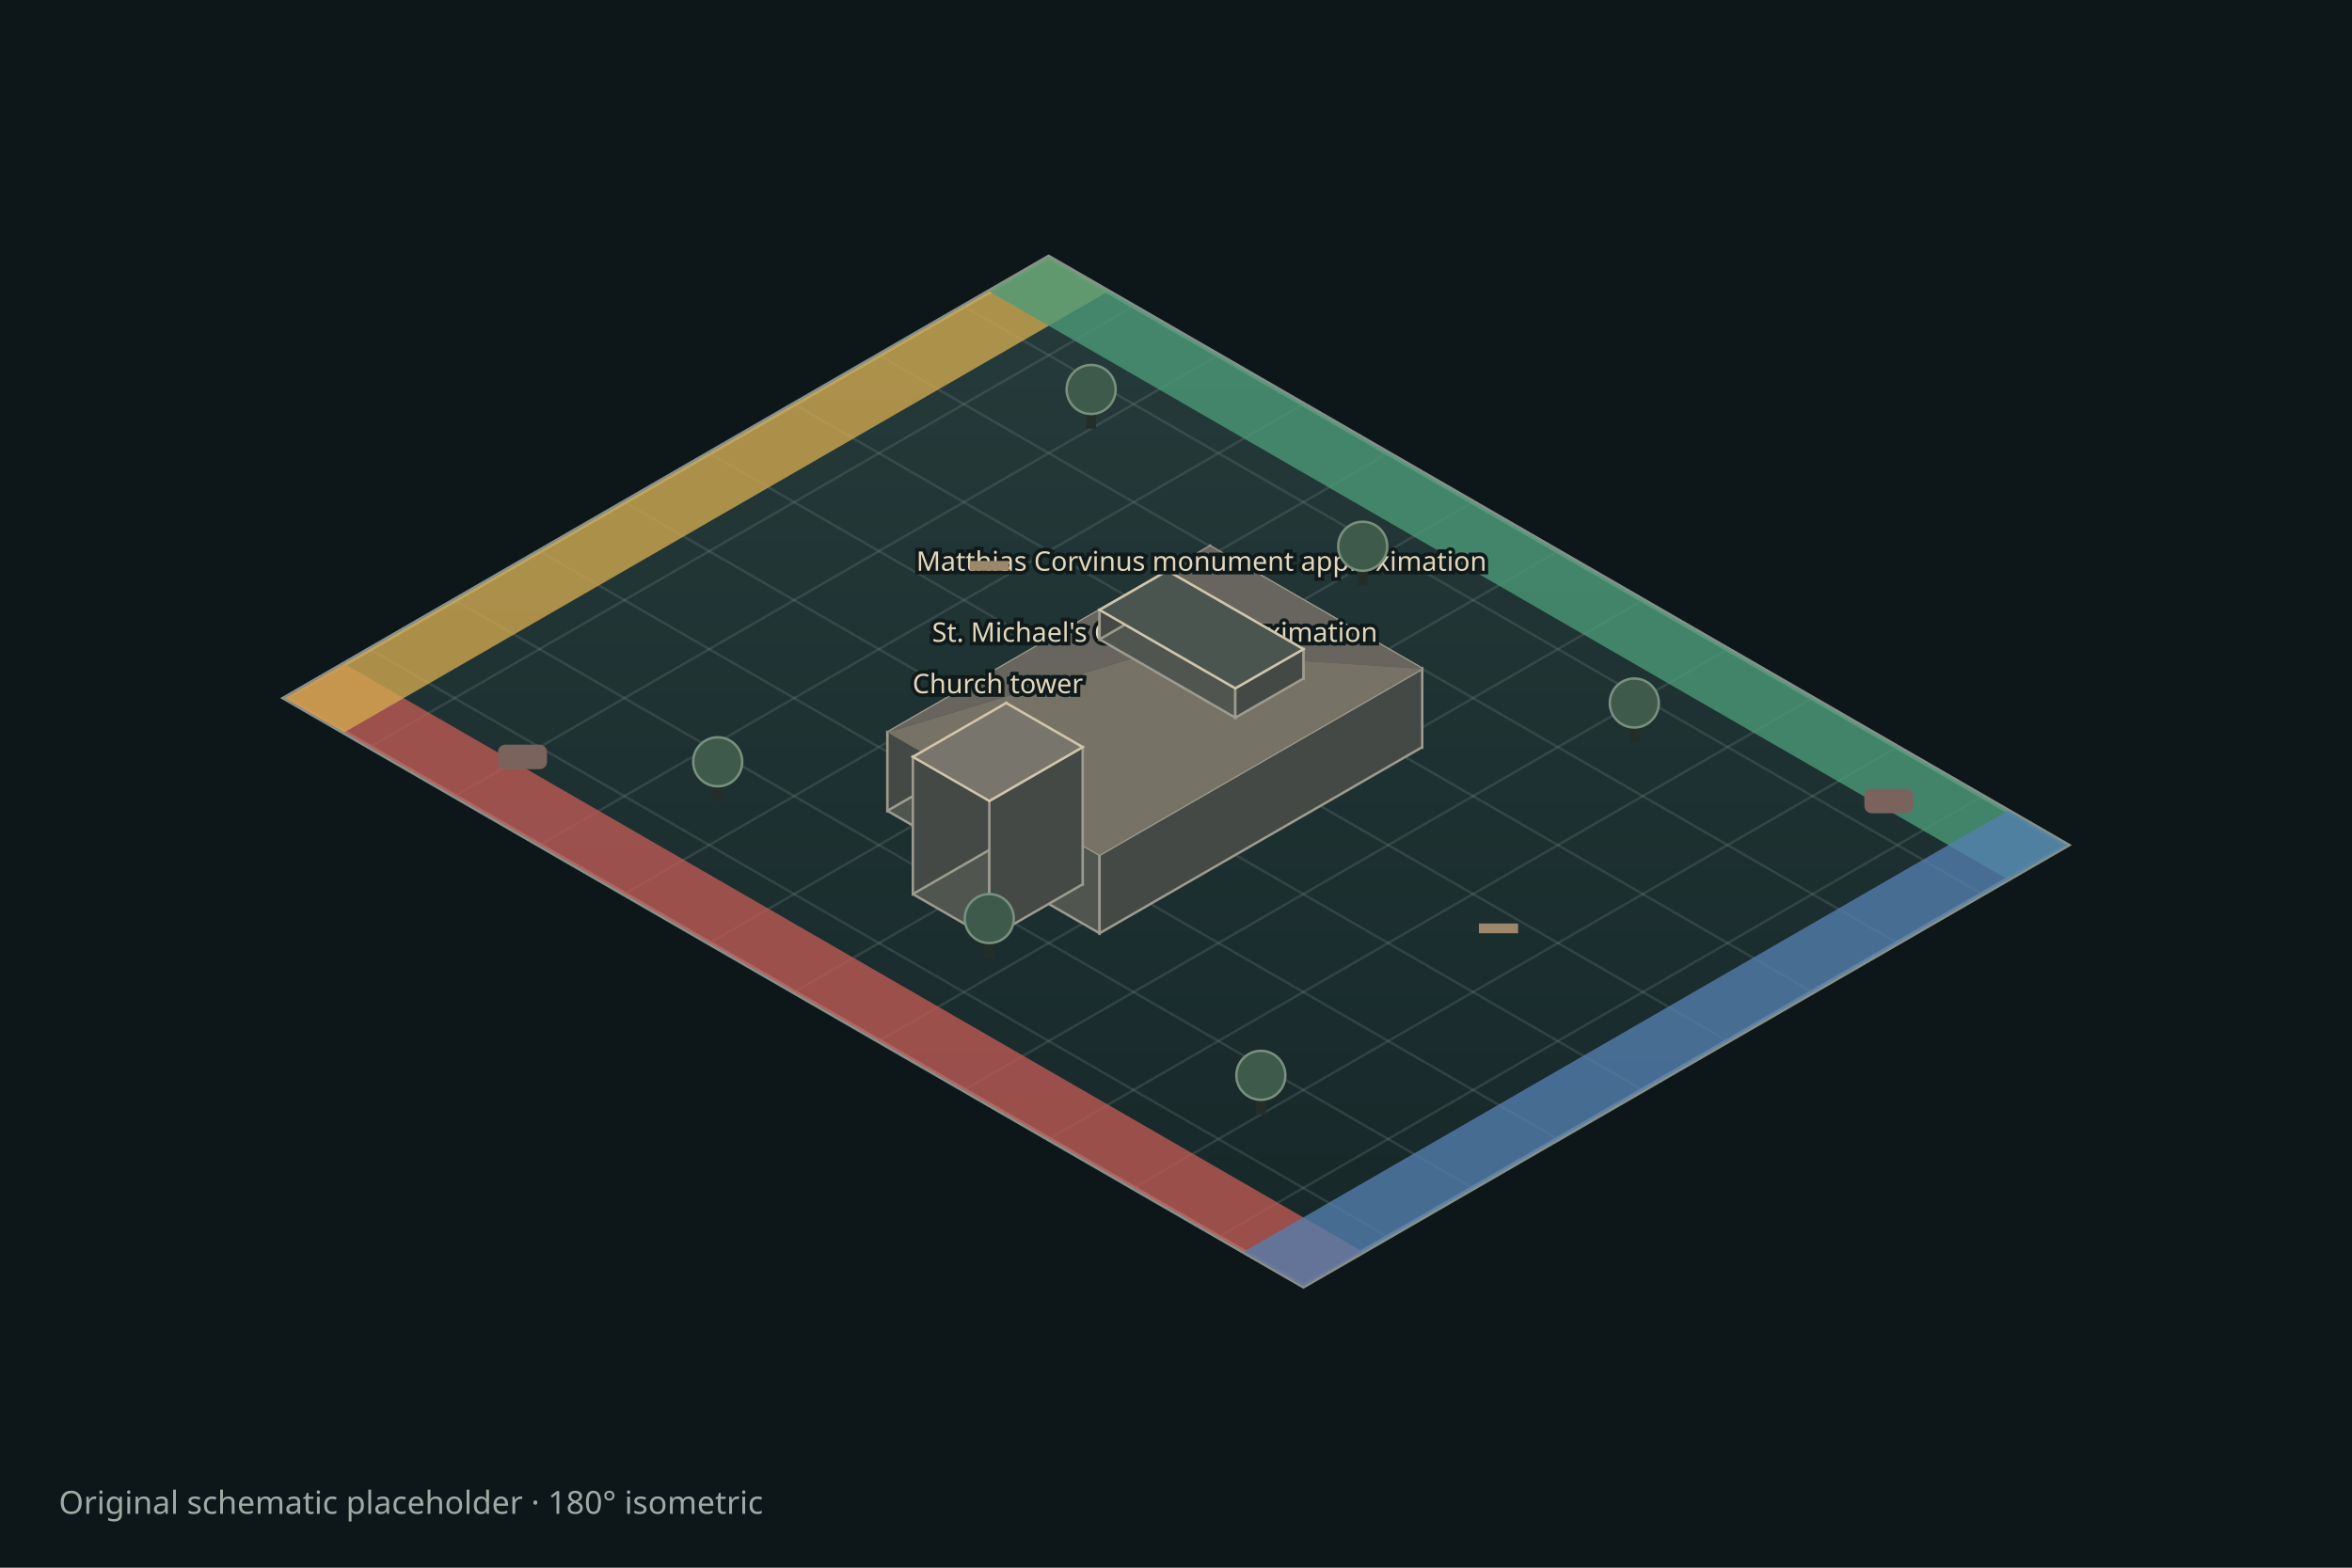
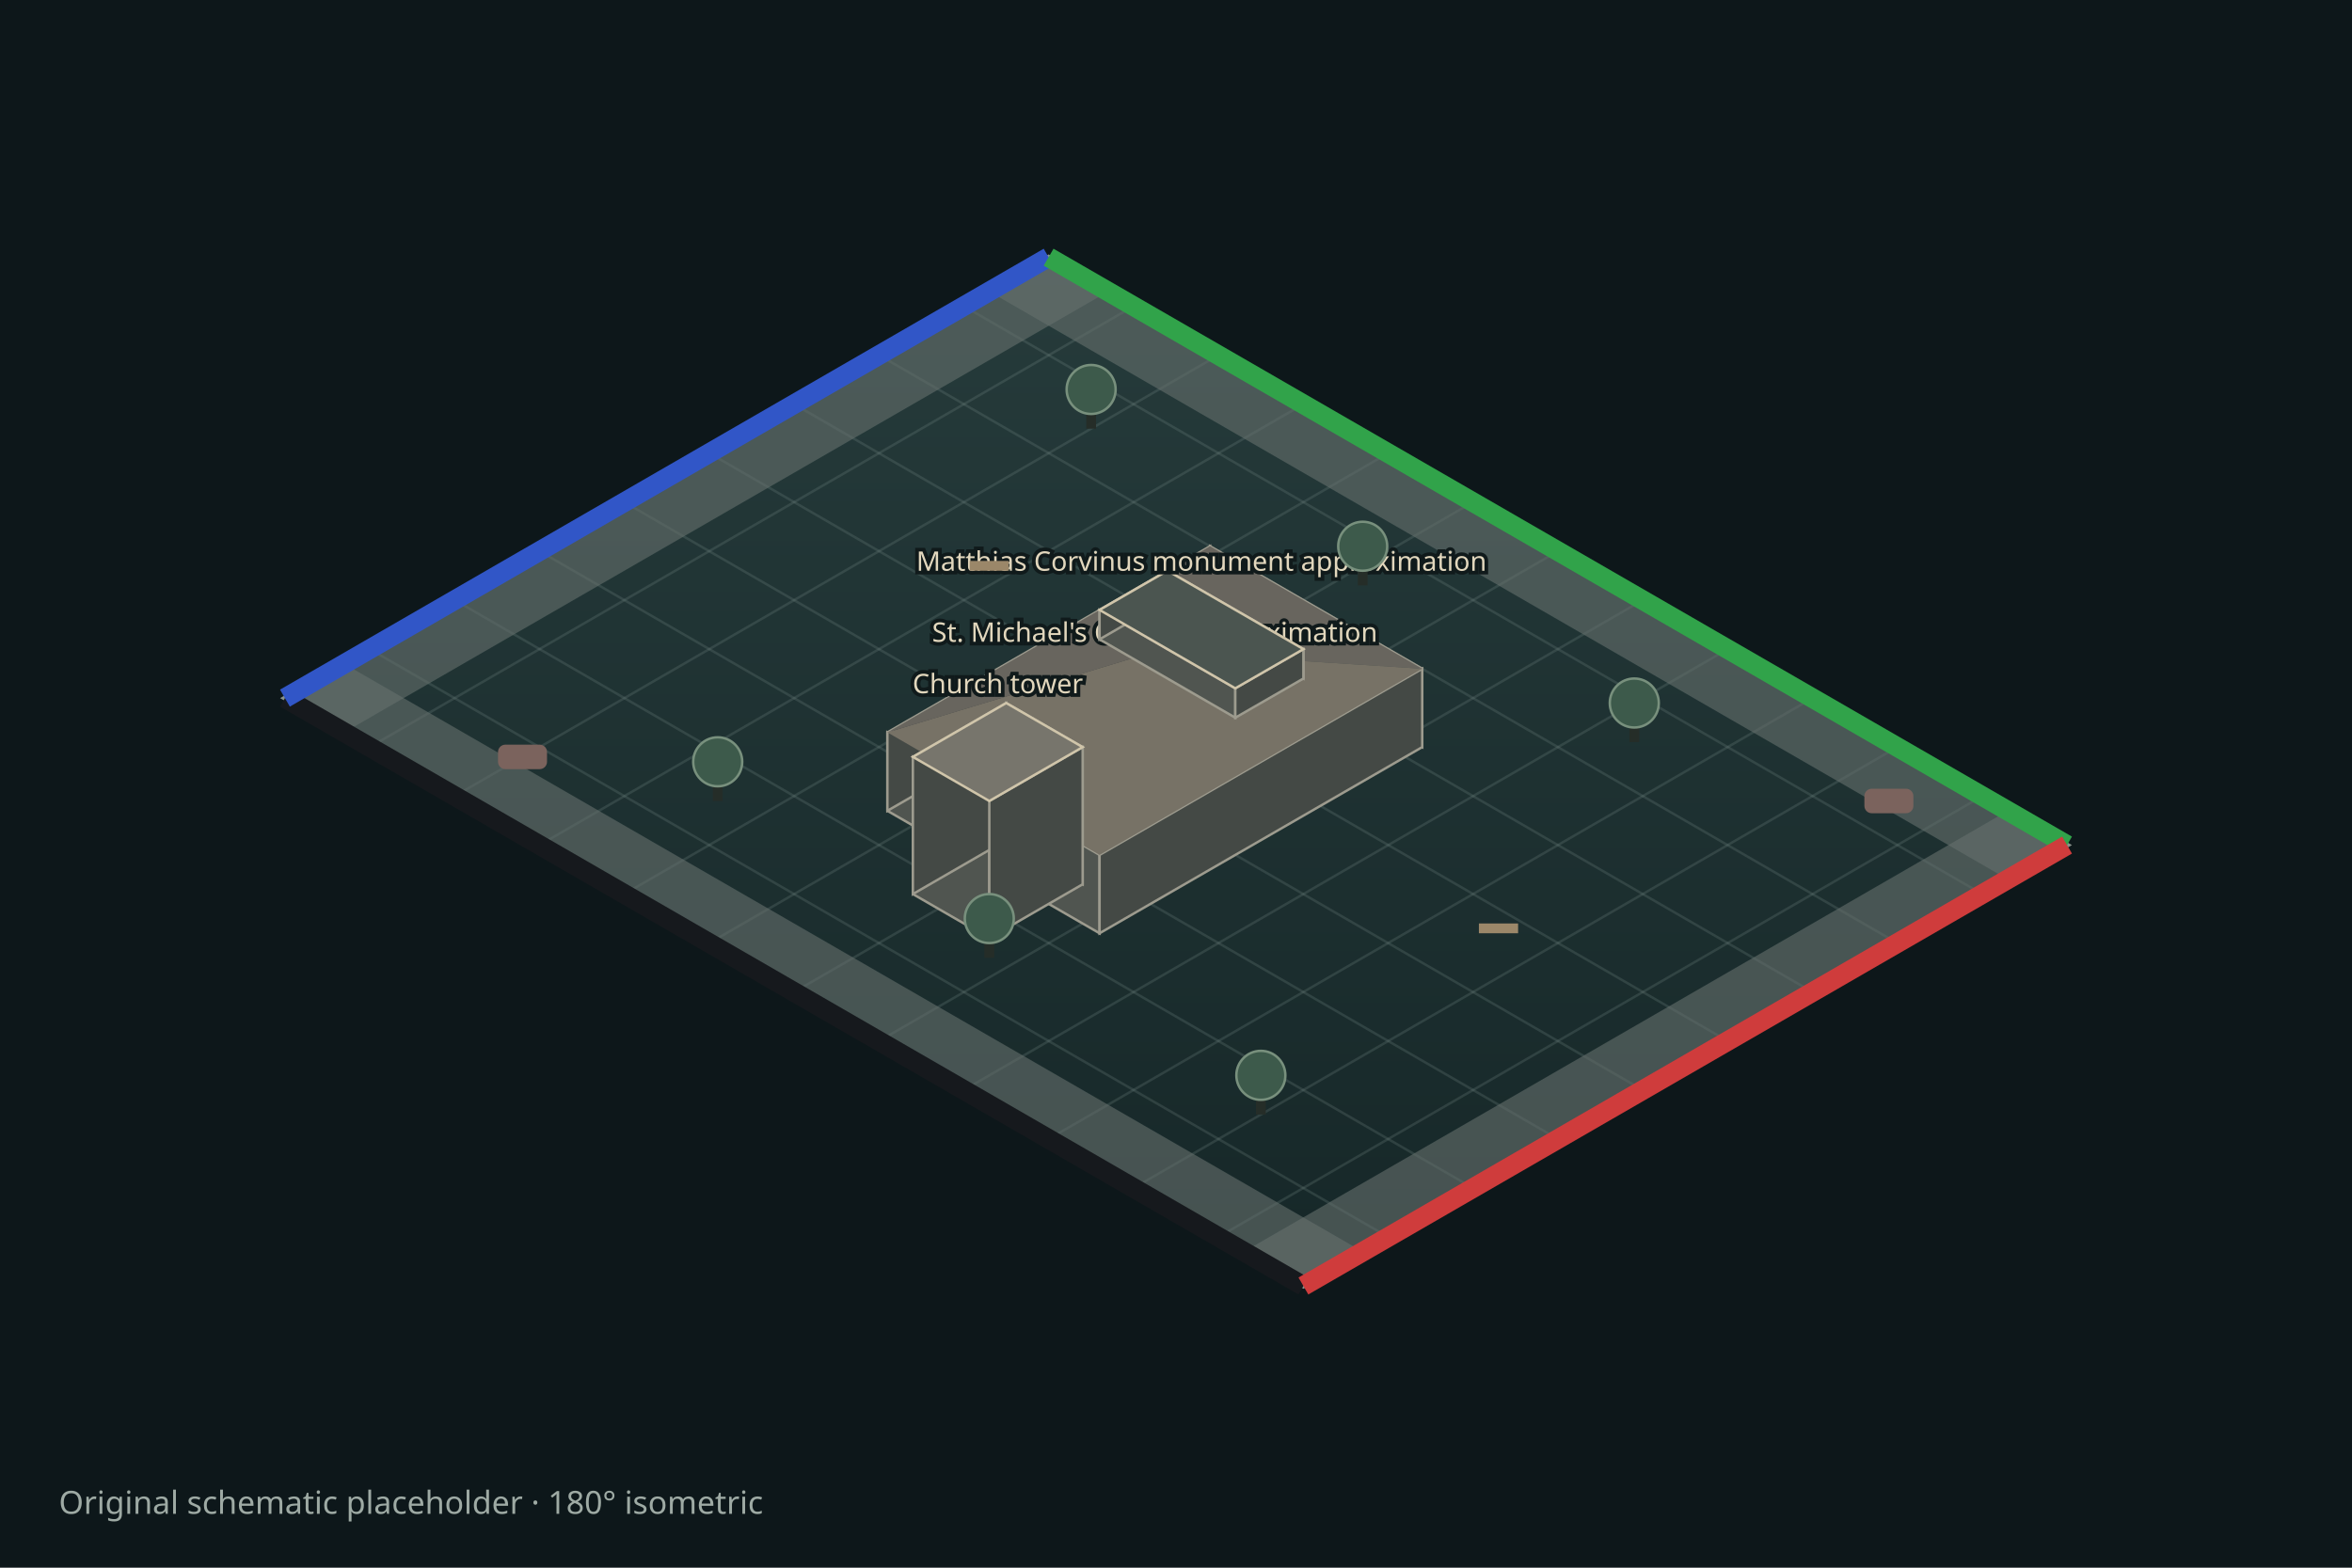
<svg xmlns="http://www.w3.org/2000/svg" width="960" height="640" viewBox="0 0 960 640">
  <defs>
    <linearGradient id="ground" x2="0" y2="1">
      <stop stop-color="#263b3b" />
      <stop offset="1" stop-color="#162728" />
    </linearGradient>
-     <style>.label{fill:#e2d7bd;font:11px system-ui;text-anchor:middle;paint-order:stroke;stroke:#101a1b;stroke-width:3px}.grid path{fill:none;stroke:#738784;stroke-width:1;opacity:.25}.roads polygon{opacity:.78}</style>
+     <style>.label{fill:#e2d7bd;font:11px system-ui;text-anchor:middle;paint-order:stroke;stroke:#101a1b;stroke-width:3px}.grid path{fill:none;stroke:#738784;stroke-width:1;opacity:.25}.roads polygon{fill:#65706d;opacity:.6}</style>
  </defs>
  <rect width="960" height="640" fill="#0d171a" />
  <polygon points="532.0,525.0 116.3,285.0 428.0,105.0 843.7,345.0" fill="url(#ground)" stroke="#88928c" stroke-width="2" />
  <g class="grid">
    <path d="M532.0,525.0 843.7,345.0" />
    <path d="M497.3,505.0 809.1,325.0" />
    <path d="M462.7,485.0 774.4,305.0" />
    <path d="M428.0,465.0 739.8,285.0" />
    <path d="M393.4,445.0 705.2,265.0" />
    <path d="M358.8,425.0 670.5,245.0" />
    <path d="M324.1,405.0 635.9,225.0" />
    <path d="M289.5,385.0 601.2,205.0" />
    <path d="M254.8,365.0 566.6,185.0" />
    <path d="M220.2,345.0 532.0,165.0" />
    <path d="M185.6,325.0 497.3,145.0" />
    <path d="M150.9,305.0 462.7,125.0" />
    <path d="M116.3,285.0 428.0,105.0" />
    <path d="M532.0,525.0 116.3,285.0" />
    <path d="M566.6,505.0 150.9,265.0" />
    <path d="M601.2,485.0 185.6,245.0" />
    <path d="M635.9,465.0 220.2,225.0" />
    <path d="M670.5,445.0 254.8,205.0" />
    <path d="M705.2,425.0 289.5,185.0" />
    <path d="M739.8,405.0 324.1,165.0" />
    <path d="M774.4,385.0 358.8,145.0" />
    <path d="M809.1,365.0 393.4,125.0" />
    <path d="M843.7,345.0 428.0,105.0" />
  </g>
  <g class="roads">
-     <polygon data-edge="north" points="532.0,525.0 116.3,285.0 140.5,271.0 556.2,511.0" fill="#bf5a54" />
-     <polygon data-edge="east" points="140.5,299.0 116.3,285.0 428.0,105.0 452.3,119.0" fill="#d2a94f" />
-     <polygon data-edge="south" points="819.5,359.0 403.8,119.0 428.0,105.0 843.7,345.0" fill="#4c9b78" />
-     <polygon data-edge="west" points="532.0,525.0 507.7,511.0 819.5,331.0 843.7,345.0" fill="#557fb0" />
+     <polygon points="532.0,525.0 116.3,285.0 140.5,271.0 556.2,511.0" />
+     <polygon points="819.5,359.0 403.8,119.0 428.0,105.0 843.7,345.0" />
+     <polygon points="532.0,525.0 507.7,511.0 819.5,331.0 843.7,345.0" />
+     <polygon points="140.5,299.0 116.3,285.0 428.0,105.0 452.3,119.0" />
+   </g>
+   <g class="orientation-margins">
+     <polyline data-margin="north" points="532.0,525.0 116.3,285.0" fill="none" stroke="#16191d" stroke-width="8" stroke-linecap="butt" />
+     <polyline data-margin="east" points="116.3,285.0 428.0,105.0" fill="none" stroke="#3156c7" stroke-width="8" stroke-linecap="butt" />
+     <polyline data-margin="south" points="428.0,105.0 843.7,345.0" fill="none" stroke="#31a34a" stroke-width="8" stroke-linecap="butt" />
+     <polyline data-margin="west" points="843.7,345.0 532.0,525.0" fill="none" stroke="#cf3c3c" stroke-width="8" stroke-linecap="butt" />
  </g>
  <polygon points="448.8,381.0 362.2,331.0 362.2,299.0 448.8,349.0" fill="#505550" stroke="#9d9b8e" />
  <polygon points="362.2,331.0 493.9,255.0 493.9,223.0 362.2,299.0" fill="#444945" stroke="#9d9b8e" />
  <polygon points="493.9,255.0 580.5,305.0 580.5,273.0 493.9,223.0" fill="#505550" stroke="#9d9b8e" />
  <polygon points="580.5,305.0 448.8,381.0 448.8,349.0 580.5,273.0" fill="#444945" stroke="#9d9b8e" />
  <polygon points="448.8,349.0 362.2,299.0 471.3,266.0 580.5,273.0" fill="#777266" />
  <polygon points="362.2,299.0 493.9,223.0 580.5,273.0 471.3,266.0" fill="#68655e" />
  <text x="471.34" y="262" class="label">St. Michael's Church approximation</text>
  <polygon points="403.8,383.0 372.6,365.0 372.6,309.0 403.8,327.0" fill="#505550" stroke="#9d9b8e" />
  <polygon points="372.6,365.0 410.7,343.0 410.7,287.0 372.6,309.0" fill="#444945" stroke="#9d9b8e" />
  <polygon points="410.7,343.0 441.9,361.0 441.9,305.0 410.7,287.0" fill="#505550" stroke="#9d9b8e" />
  <polygon points="441.9,361.0 403.8,383.0 403.8,327.0 441.9,305.0" fill="#444945" stroke="#9d9b8e" />
  <polygon points="403.8,327.0 372.6,309.0 410.7,287.0 441.9,305.0" fill="#77756c" stroke="#d0c5aa" />
  <text x="407.256" y="283" class="label">Church tower</text>
  <polygon points="504.2,293.0 448.8,261.0 448.8,249.0 504.2,281.0" fill="#505550" stroke="#9d9b8e" />
  <polygon points="448.8,261.0 476.5,245.0 476.5,233.0 448.8,249.0" fill="#444945" stroke="#9d9b8e" />
  <polygon points="476.5,245.0 532.0,277.0 532.0,265.0 476.5,233.0" fill="#505550" stroke="#9d9b8e" />
  <polygon points="532.0,277.0 504.2,293.0 504.2,281.0 532.0,265.0" fill="#444945" stroke="#9d9b8e" />
  <polygon points="504.2,281.0 448.8,249.0 476.5,233.0 532.0,265.0" fill="#4b5550" stroke="#d0c5aa" />
  <text x="490.392" y="233" class="label">Matthias Corvinus monument approximation</text>
  <path d="M514.64,455L514.64,439" stroke="#252d28" stroke-width="4" />
  <circle cx="514.64" cy="439" r="10" fill="#3d5a4b" stroke="#78907d" />
  <path d="M667.056,303L667.056,287" stroke="#252d28" stroke-width="4" />
  <circle cx="667.056" cy="287" r="10" fill="#3d5a4b" stroke="#78907d" />
  <path d="M403.792,391L403.792,375" stroke="#252d28" stroke-width="4" />
  <circle cx="403.792" cy="375" r="10" fill="#3d5a4b" stroke="#78907d" />
  <path d="M556.208,239L556.208,223" stroke="#252d28" stroke-width="4" />
  <circle cx="556.208" cy="223" r="10" fill="#3d5a4b" stroke="#78907d" />
  <path d="M292.944,327L292.944,311" stroke="#252d28" stroke-width="4" />
  <circle cx="292.944" cy="311" r="10" fill="#3d5a4b" stroke="#78907d" />
  <path d="M445.36,175L445.36,159" stroke="#252d28" stroke-width="4" />
  <circle cx="445.36" cy="159" r="10" fill="#3d5a4b" stroke="#78907d" />
  <rect x="603.632" y="377" width="16" height="4" fill="#9b8769" />
  <rect x="395.792" y="229" width="16" height="4" fill="#9b8769" />
  <rect x="760.976" y="322" width="20" height="10" rx="3" fill="#7b635d" />
  <rect x="203.272" y="304" width="20" height="10" rx="3" fill="#7b635d" />
  <text x="24" y="618" fill="#9eaaa4" font-family="system-ui" font-size="13">Original schematic placeholder · 180° isometric</text>
</svg>
